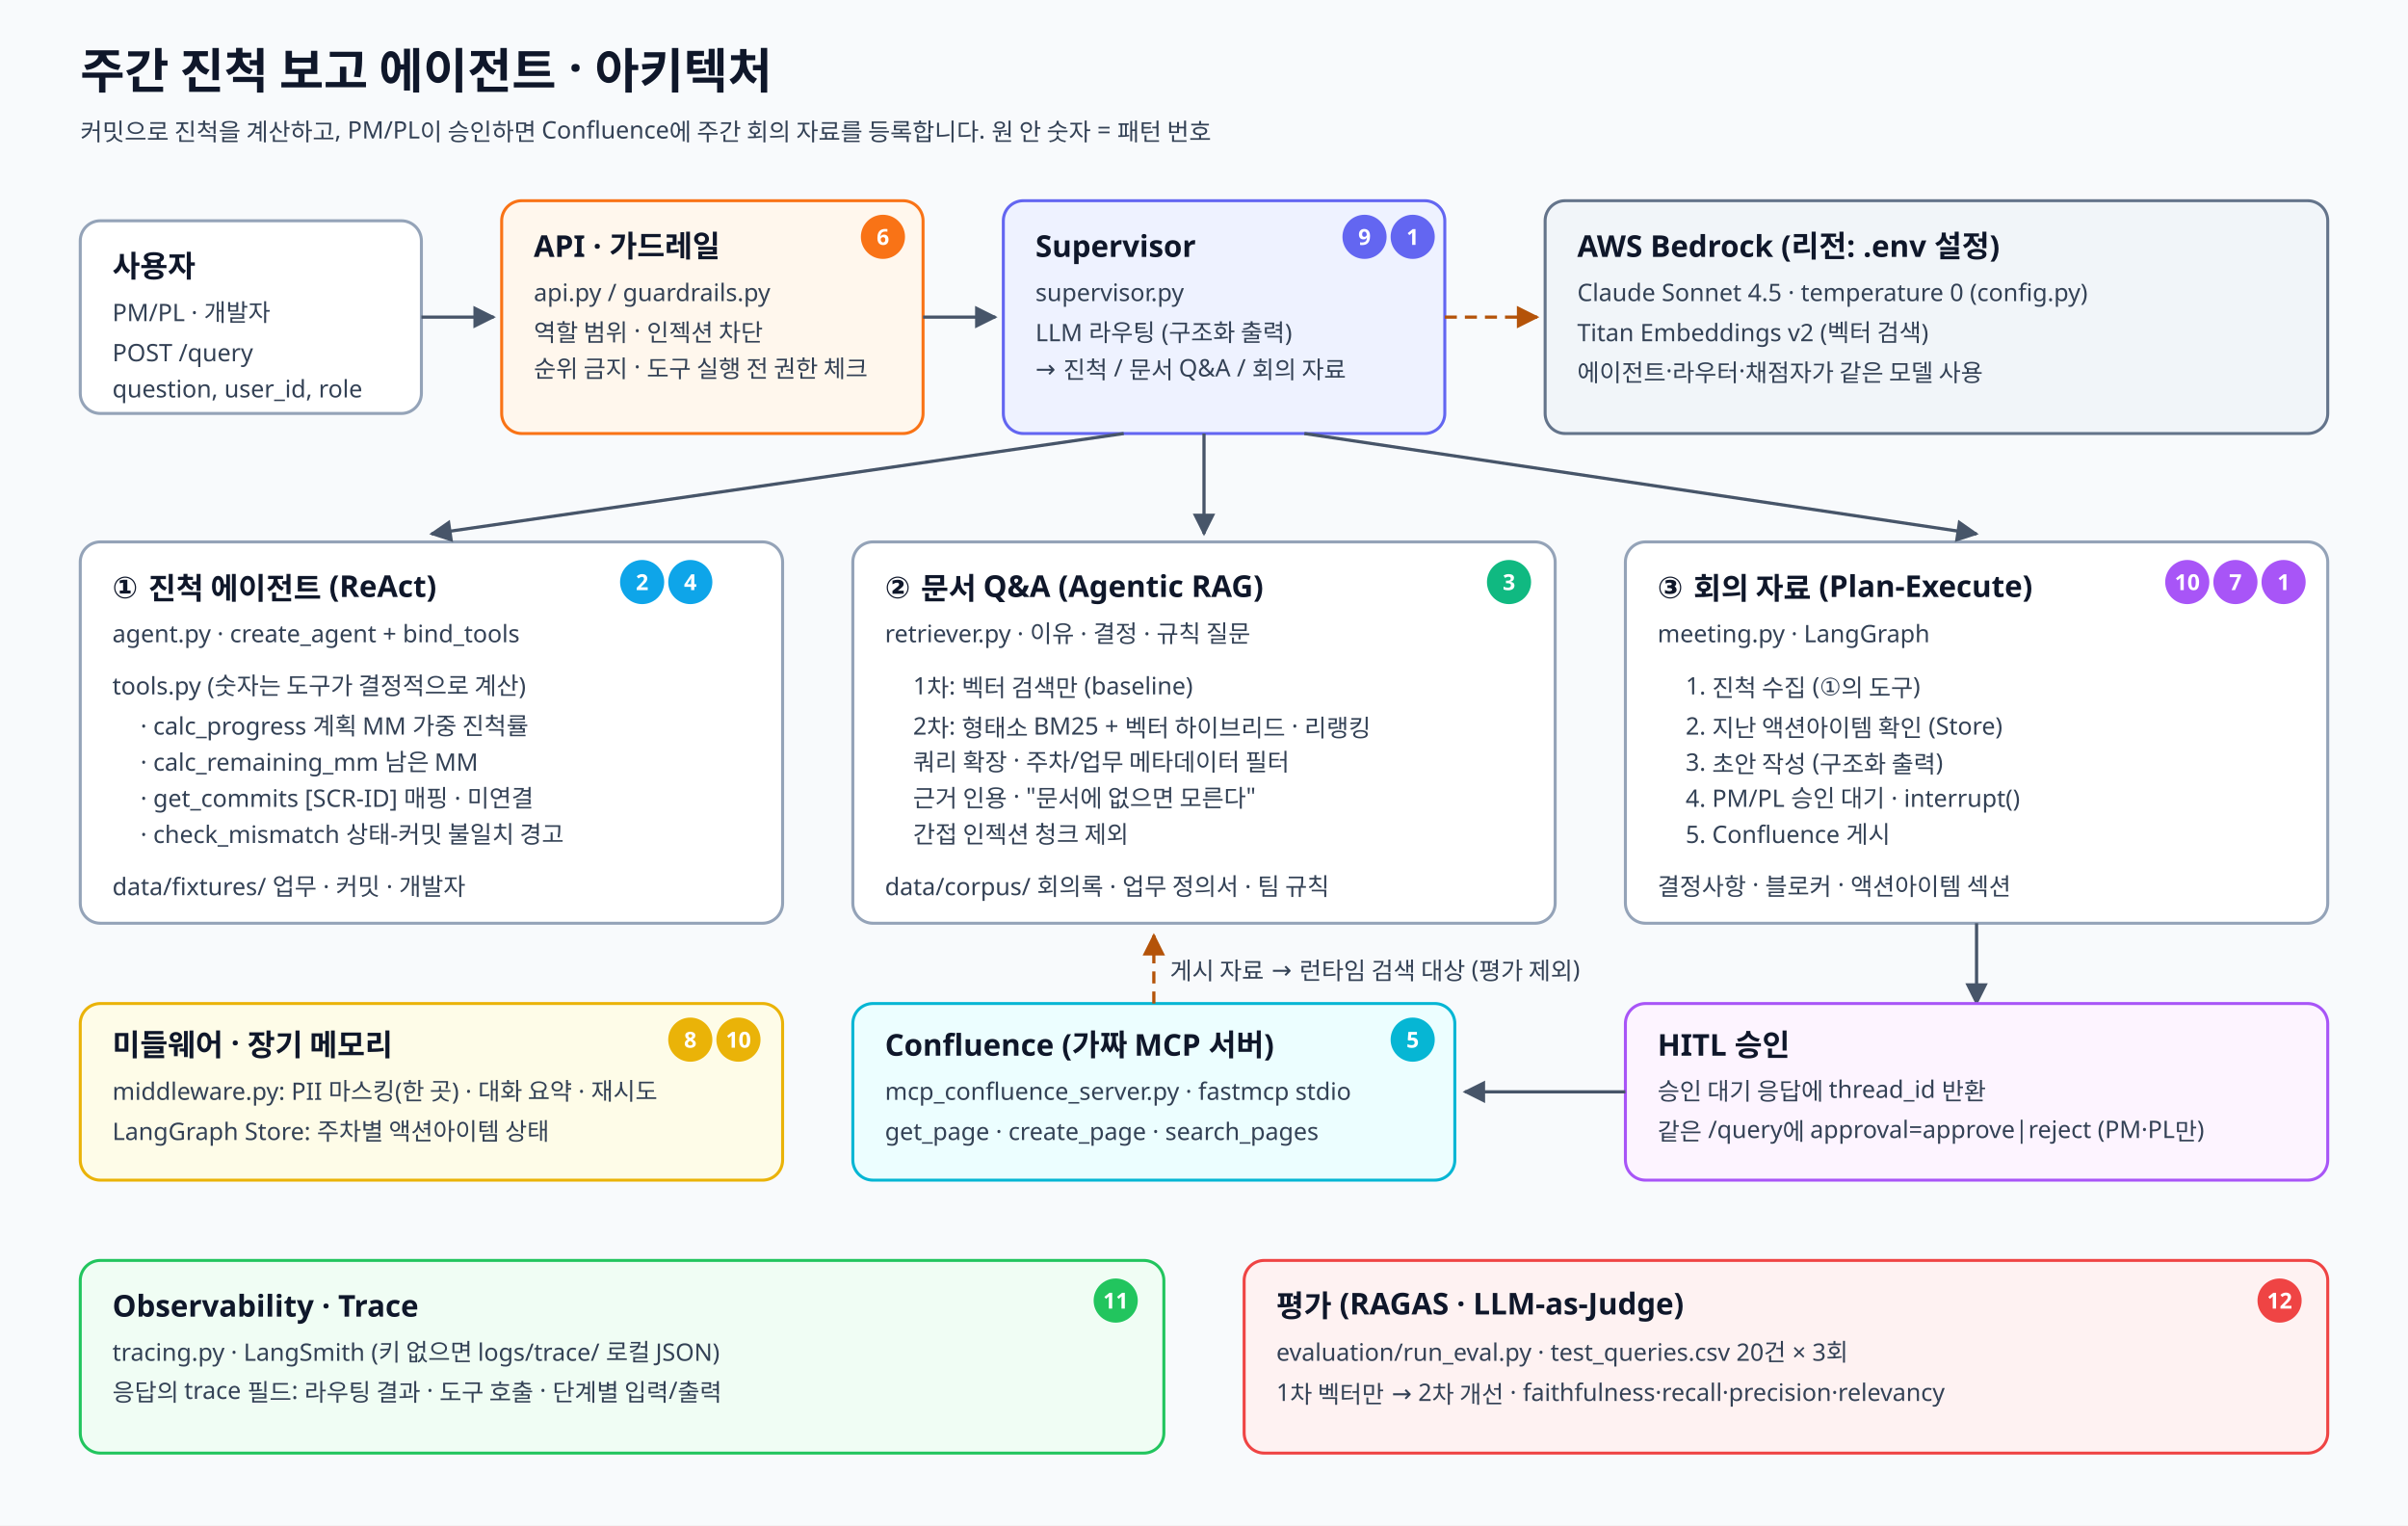
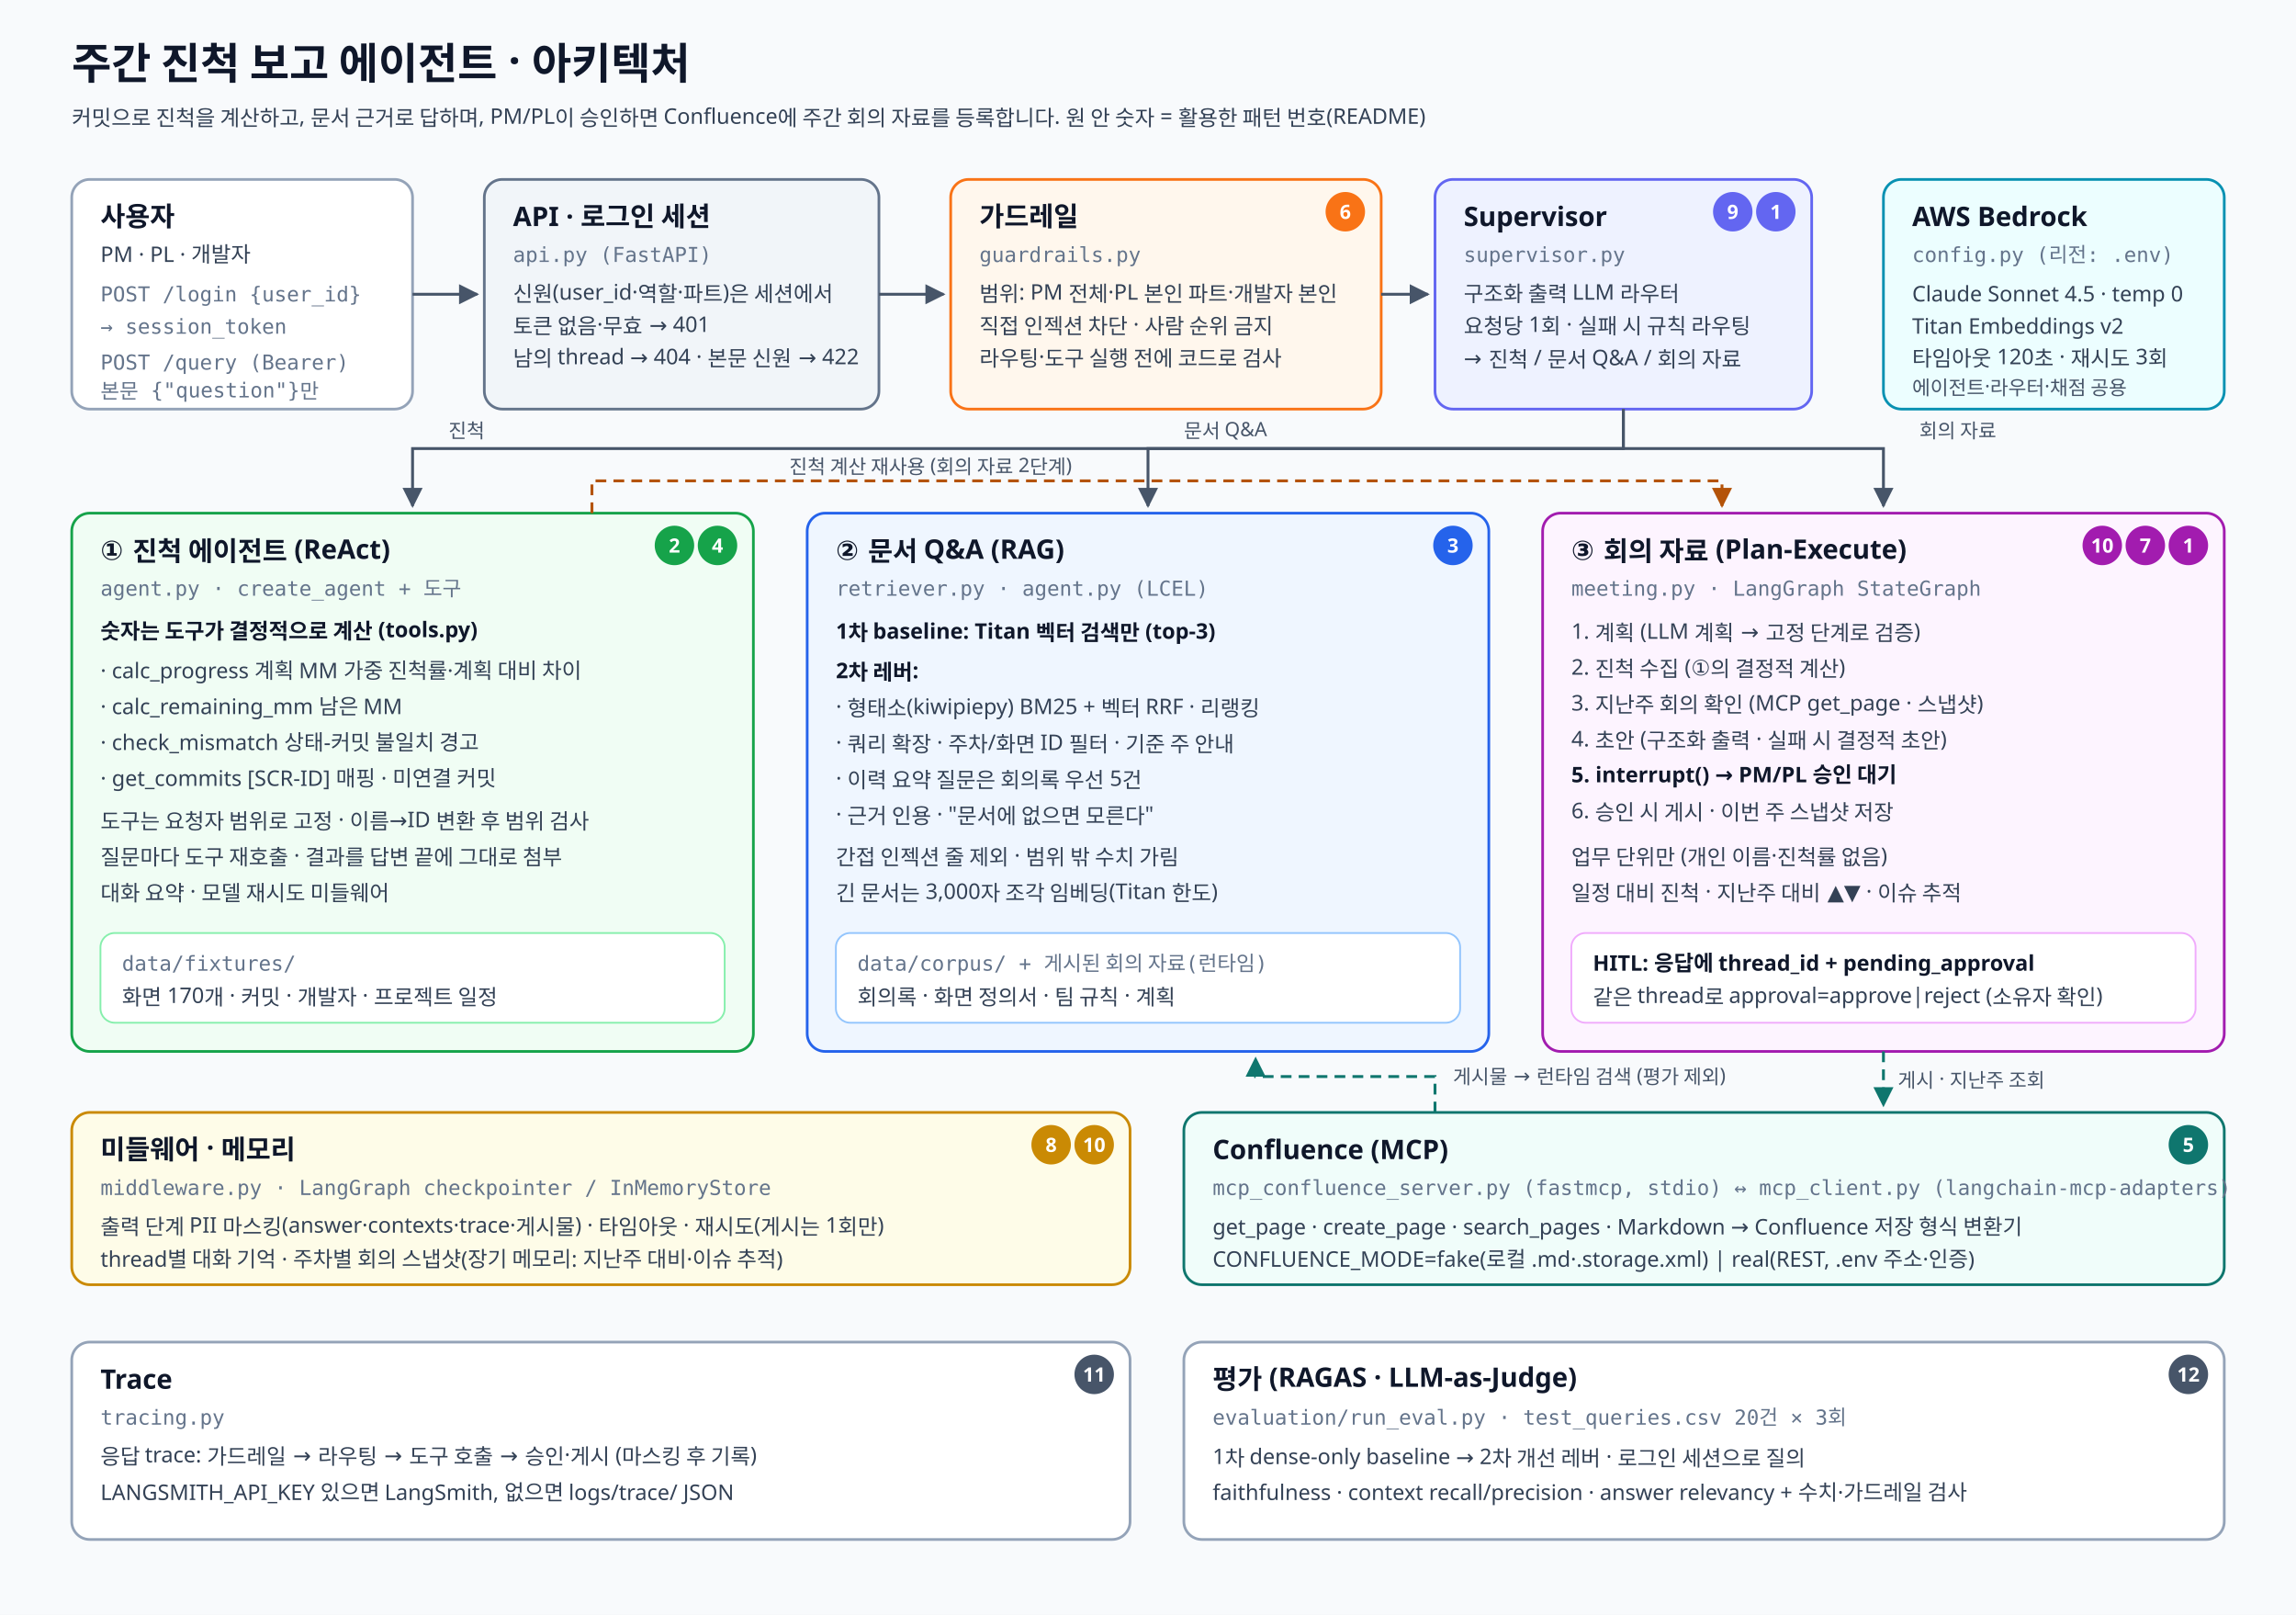
- <svg xmlns="http://www.w3.org/2000/svg" width="1200" height="760" viewBox="0 0 1200 760" font-family="'Malgun Gothic','Apple SD Gothic Neo','Noto Sans KR',sans-serif">
+ <svg xmlns="http://www.w3.org/2000/svg" width="1280" height="900" viewBox="0 0 1280 900" font-family="'Malgun Gothic','Apple SD Gothic Neo','Noto Sans KR',sans-serif">
  <defs>
    <marker id="arr" viewBox="0 0 10 10" refX="9" refY="5" markerWidth="7" markerHeight="7" orient="auto-start-reverse">
      <path d="M0,0 L10,5 L0,10 z" fill="#475569" />
    </marker>
    <marker id="arrG" viewBox="0 0 10 10" refX="9" refY="5" markerWidth="7" markerHeight="7" orient="auto-start-reverse">
      <path d="M0,0 L10,5 L0,10 z" fill="#b45309" />
    </marker>
+     <marker id="arrB" viewBox="0 0 10 10" refX="9" refY="5" markerWidth="7" markerHeight="7" orient="auto-start-reverse">
+       <path d="M0,0 L10,5 L0,10 z" fill="#0f766e" />
+     </marker>
    <style>
-       .box{fill:#ffffff;stroke:#94a3b8;stroke-width:1.5;rx:10}
+       .box{fill:#ffffff;stroke:#94a3b8;stroke-width:1.5}
      .t{font-size:15px;font-weight:700;fill:#0f172a}
+       .f{font-size:11.5px;fill:#64748b;font-family:Consolas,'D2Coding',monospace}
      .s{font-size:12px;fill:#334155}
+       .b{font-size:12px;fill:#0f172a;font-weight:700}
      .p{font-size:11px;font-weight:700;fill:#ffffff}
+       .lb{font-size:11px;fill:#475569}
      .ln{stroke:#475569;stroke-width:1.6;fill:none;marker-end:url(#arr)}
      .lg{stroke:#b45309;stroke-width:1.6;fill:none;stroke-dasharray:6 4;marker-end:url(#arrG)}
+       .lr{stroke:#0f766e;stroke-width:1.6;fill:none;stroke-dasharray:6 4;marker-end:url(#arrB)}
    </style>
  </defs>
-   <rect width="1200" height="760" fill="#f8fafc" />
+   <rect width="1280" height="900" fill="#f8fafc" />
  <text x="40" y="44" font-size="24" font-weight="800" fill="#0f172a">주간 진척 보고 에이전트 · 아키텍처</text>
-   <text x="40" y="70" class="s">커밋으로 진척을 계산하고, PM/PL이 승인하면 Confluence에 주간 회의 자료를 등록합니다. 원 안 숫자 = 패턴 번호</text>
-   <rect x="40" y="110" width="170" height="96" rx="10" class="box" />
-   <text x="56" y="138" class="t">사용자</text>
-   <text x="56" y="160" class="s">PM/PL · 개발자</text>
-   <text x="56" y="180" class="s">POST /query</text>
-   <text x="56" y="198" class="s">question, user_id, role</text>
-   <rect x="250" y="100" width="210" height="116" rx="10" fill="#fff7ed" stroke="#f97316" stroke-width="1.5" />
-   <text x="266" y="128" class="t">API · 가드레일</text>
-   <text x="266" y="150" class="s">api.py / guardrails.py</text>
-   <text x="266" y="170" class="s">역할 범위 · 인젝션 차단</text>
-   <text x="266" y="188" class="s">순위 금지 · 도구 실행 전 권한 체크</text>
-   <circle cx="440" cy="118" r="11" fill="#f97316" />
-   <text x="440" y="122" text-anchor="middle" class="p">6</text>
-   <rect x="500" y="100" width="220" height="116" rx="10" fill="#eef2ff" stroke="#6366f1" stroke-width="1.5" />
-   <text x="516" y="128" class="t">Supervisor</text>
-   <text x="516" y="150" class="s">supervisor.py</text>
-   <text x="516" y="170" class="s">LLM 라우팅 (구조화 출력)</text>
-   <text x="516" y="188" class="s">→ 진척 / 문서 Q&amp;A / 회의 자료</text>
-   <circle cx="680" cy="118" r="11" fill="#6366f1" />
-   <text x="680" y="122" text-anchor="middle" class="p">9</text>
-   <circle cx="704" cy="118" r="11" fill="#6366f1" />
-   <text x="704" y="122" text-anchor="middle" class="p">1</text>
-   <rect x="770" y="100" width="390" height="116" rx="10" fill="#f1f5f9" stroke="#64748b" stroke-width="1.5" />
-   <text x="786" y="128" class="t">AWS Bedrock (리전: .env 설정)</text>
-   <text x="786" y="150" class="s">Claude Sonnet 4.5 · temperature 0 (config.py)</text>
-   <text x="786" y="170" class="s">Titan Embeddings v2 (벡터 검색)</text>
-   <text x="786" y="190" class="s">에이전트·라우터·채점자가 같은 모델 사용</text>
-   <path d="M210,158 L246,158" class="ln" />
-   <path d="M460,158 L496,158" class="ln" />
-   <path d="M720,158 L766,158" class="lg" />
-   <rect x="40" y="270" width="350" height="190" rx="10" class="box" />
-   <text x="56" y="298" class="t">① 진척 에이전트 (ReAct)</text>
-   <text x="56" y="320" class="s">agent.py · create_agent + bind_tools</text>
-   <text x="56" y="346" class="s">tools.py (숫자는 도구가 결정적으로 계산)</text>
-   <text x="70" y="366" class="s">· calc_progress  계획 MM 가중 진척률</text>
-   <text x="70" y="384" class="s">· calc_remaining_mm  남은 MM</text>
-   <text x="70" y="402" class="s">· get_commits  [SCR-ID] 매핑 · 미연결</text>
-   <text x="70" y="420" class="s">· check_mismatch  상태-커밋 불일치 경고</text>
-   <text x="56" y="446" class="s">data/fixtures/ 업무 · 커밋 · 개발자</text>
-   <circle cx="320" cy="290" r="11" fill="#0ea5e9" />
-   <text x="320" y="294" text-anchor="middle" class="p">2</text>
-   <circle cx="344" cy="290" r="11" fill="#0ea5e9" />
-   <text x="344" y="294" text-anchor="middle" class="p">4</text>
-   <rect x="425" y="270" width="350" height="190" rx="10" class="box" />
-   <text x="441" y="298" class="t">② 문서 Q&amp;A (Agentic RAG)</text>
-   <text x="441" y="320" class="s">retriever.py · 이유 · 결정 · 규칙 질문</text>
-   <text x="455" y="346" class="s">1차: 벡터 검색만 (baseline)</text>
-   <text x="455" y="366" class="s">2차: 형태소 BM25 + 벡터 하이브리드 · 리랭킹</text>
-   <text x="455" y="384" class="s">       쿼리 확장 · 주차/업무 메타데이터 필터</text>
-   <text x="455" y="402" class="s">근거 인용 · "문서에 없으면 모른다"</text>
-   <text x="455" y="420" class="s">간접 인젝션 청크 제외</text>
-   <text x="441" y="446" class="s">data/corpus/ 회의록 · 업무 정의서 · 팀 규칙</text>
-   <circle cx="752" cy="290" r="11" fill="#10b981" />
-   <text x="752" y="294" text-anchor="middle" class="p">3</text>
-   <rect x="810" y="270" width="350" height="190" rx="10" class="box" />
-   <text x="826" y="298" class="t">③ 회의 자료 (Plan-Execute)</text>
-   <text x="826" y="320" class="s">meeting.py · LangGraph</text>
-   <text x="840" y="346" class="s">1. 진척 수집 (①의 도구)</text>
-   <text x="840" y="366" class="s">2. 지난 액션아이템 확인 (Store)</text>
-   <text x="840" y="384" class="s">3. 초안 작성 (구조화 출력)</text>
-   <text x="840" y="402" class="s">4. PM/PL 승인 대기 · interrupt()</text>
-   <text x="840" y="420" class="s">5. Confluence 게시</text>
-   <text x="826" y="446" class="s">결정사항 · 블로커 · 액션아이템 섹션</text>
-   <circle cx="1090" cy="290" r="11" fill="#a855f7" />
-   <text x="1090" y="294" text-anchor="middle" class="p">10</text>
-   <circle cx="1114" cy="290" r="11" fill="#a855f7" />
-   <text x="1114" y="294" text-anchor="middle" class="p">7</text>
-   <circle cx="1138" cy="290" r="11" fill="#a855f7" />
-   <text x="1138" y="294" text-anchor="middle" class="p">1</text>
-   <path d="M560,216 L215,266" class="ln" />
-   <path d="M600,216 L600,266" class="ln" />
-   <path d="M650,216 L985,266" class="ln" />
-   <path d="M985,460 L985,500" class="ln" />
-   <rect x="810" y="500" width="350" height="88" rx="10" fill="#fdf4ff" stroke="#a855f7" stroke-width="1.5" />
-   <text x="826" y="526" class="t">HITL 승인</text>
-   <text x="826" y="548" class="s">승인 대기 응답에 thread_id 반환</text>
-   <text x="826" y="568" class="s">같은 /query에 approval=approve|reject (PM·PL만)</text>
-   <path d="M810,544 L730,544" class="ln" />
-   <rect x="425" y="500" width="300" height="88" rx="10" fill="#ecfeff" stroke="#06b6d4" stroke-width="1.5" />
-   <text x="441" y="526" class="t">Confluence (가짜 MCP 서버)</text>
-   <text x="441" y="548" class="s">mcp_confluence_server.py · fastmcp stdio</text>
-   <text x="441" y="568" class="s">get_page · create_page · search_pages</text>
-   <circle cx="704" cy="518" r="11" fill="#06b6d4" />
-   <text x="704" y="522" text-anchor="middle" class="p">5</text>
-   <path d="M575,500 L575,466" class="lg" />
-   <text x="583" y="488" class="s" fill="#b45309">게시 자료 → 런타임 검색 대상 (평가 제외)</text>
-   <rect x="40" y="500" width="350" height="88" rx="10" fill="#fefce8" stroke="#eab308" stroke-width="1.5" />
-   <text x="56" y="526" class="t">미들웨어 · 장기 메모리</text>
-   <text x="56" y="548" class="s">middleware.py: PII 마스킹(한 곳) · 대화 요약 · 재시도</text>
-   <text x="56" y="568" class="s">LangGraph Store: 주차별 액션아이템 상태</text>
-   <circle cx="344" cy="518" r="11" fill="#eab308" />
-   <text x="344" y="522" text-anchor="middle" class="p">8</text>
-   <circle cx="368" cy="518" r="11" fill="#eab308" />
-   <text x="368" y="522" text-anchor="middle" class="p">10</text>
-   <rect x="40" y="628" width="540" height="96" rx="10" fill="#f0fdf4" stroke="#22c55e" stroke-width="1.5" />
-   <text x="56" y="656" class="t">Observability · Trace</text>
-   <text x="56" y="678" class="s">tracing.py · LangSmith (키 없으면 logs/trace/ 로컬 JSON)</text>
-   <text x="56" y="698" class="s">응답의 trace 필드: 라우팅 결과 · 도구 호출 · 단계별 입력/출력</text>
-   <circle cx="556" cy="648" r="11" fill="#22c55e" />
-   <text x="556" y="652" text-anchor="middle" class="p">11</text>
-   <rect x="620" y="628" width="540" height="96" rx="10" fill="#fef2f2" stroke="#ef4444" stroke-width="1.5" />
-   <text x="636" y="656" class="t">평가 (RAGAS · LLM-as-Judge)</text>
-   <text x="636" y="678" class="s">evaluation/run_eval.py · test_queries.csv 20건 × 3회</text>
-   <text x="636" y="698" class="s">1차 벡터만 → 2차 개선 · faithfulness·recall·precision·relevancy</text>
-   <circle cx="1136" cy="648" r="11" fill="#ef4444" />
-   <text x="1136" y="652" text-anchor="middle" class="p">12</text>
+   <text x="40" y="70" class="s">커밋으로 진척을 계산하고, 문서 근거로 답하며, PM/PL이 승인하면 Confluence에 주간 회의 자료를 등록합니다. 원 안 숫자 = 활용한 패턴 번호(README)</text>
+   <rect x="40" y="100" width="190" height="128" rx="10" class="box" />
+   <text x="56" y="126" class="t">사용자</text>
+   <text x="56" y="146" class="s">PM · PL · 개발자</text>
+   <text x="56" y="168" class="f">POST /login {user_id}</text>
+   <text x="56" y="186" class="f">→ session_token</text>
+   <text x="56" y="206" class="f">POST /query (Bearer)</text>
+   <text x="56" y="222" class="f">본문 {"question"}만</text>
+   <rect x="270" y="100" width="220" height="128" rx="10" fill="#f1f5f9" stroke="#64748b" stroke-width="1.5" />
+   <text x="286" y="126" class="t">API · 로그인 세션</text>
+   <text x="286" y="146" class="f">api.py (FastAPI)</text>
+   <text x="286" y="168" class="s">신원(user_id·역할·파트)은 세션에서</text>
+   <text x="286" y="186" class="s">토큰 없음·무효 → 401</text>
+   <text x="286" y="204" class="s">남의 thread → 404 · 본문 신원 → 422</text>
+   <rect x="530" y="100" width="240" height="128" rx="10" fill="#fff7ed" stroke="#f97316" stroke-width="1.5" />
+   <text x="546" y="126" class="t">가드레일</text>
+   <text x="546" y="146" class="f">guardrails.py</text>
+   <text x="546" y="168" class="s">범위: PM 전체·PL 본인 파트·개발자 본인</text>
+   <text x="546" y="186" class="s">직접 인젝션 차단 · 사람 순위 금지</text>
+   <text x="546" y="204" class="s">라우팅·도구 실행 전에 코드로 검사</text>
+   <circle cx="750" cy="118" r="11" fill="#f97316" />
+   <text x="750" y="122" text-anchor="middle" class="p">6</text>
+   <rect x="800" y="100" width="210" height="128" rx="10" fill="#eef2ff" stroke="#6366f1" stroke-width="1.5" />
+   <text x="816" y="126" class="t">Supervisor</text>
+   <text x="816" y="146" class="f">supervisor.py</text>
+   <text x="816" y="168" class="s">구조화 출력 LLM 라우터</text>
+   <text x="816" y="186" class="s">요청당 1회 · 실패 시 규칙 라우팅</text>
+   <text x="816" y="204" class="s">→ 진척 / 문서 Q&amp;A / 회의 자료</text>
+   <circle cx="966" cy="118" r="11" fill="#6366f1" />
+   <text x="966" y="122" text-anchor="middle" class="p">9</text>
+   <circle cx="990" cy="118" r="11" fill="#6366f1" />
+   <text x="990" y="122" text-anchor="middle" class="p">1</text>
+   <rect x="1050" y="100" width="190" height="128" rx="10" fill="#ecfeff" stroke="#0891b2" stroke-width="1.5" />
+   <text x="1066" y="126" class="t">AWS Bedrock</text>
+   <text x="1066" y="146" class="f">config.py (리전: .env)</text>
+   <text x="1066" y="168" class="s">Claude Sonnet 4.5 · temp 0</text>
+   <text x="1066" y="186" class="s">Titan Embeddings v2</text>
+   <text x="1066" y="204" class="s">타임아웃 120초 · 재시도 3회</text>
+   <text x="1066" y="220" class="lb">에이전트·라우터·채점 공용</text>
+   <line x1="230" y1="164" x2="266" y2="164" class="ln" />
+   <line x1="490" y1="164" x2="526" y2="164" class="ln" />
+   <line x1="770" y1="164" x2="796" y2="164" class="ln" />
+   <path d="M905,228 L905,250 L230,250 L230,282" class="ln" />
+   <path d="M905,250 L640,250 L640,282" class="ln" />
+   <path d="M905,228 L905,250 L1050,250 L1050,282" class="ln" />
+   <text x="250" y="244" class="lb">진척</text>
+   <text x="660" y="244" class="lb">문서 Q&amp;A</text>
+   <text x="1070" y="244" class="lb">회의 자료</text>
+   <rect x="40" y="286" width="380" height="300" rx="10" fill="#f0fdf4" stroke="#16a34a" stroke-width="1.5" />
+   <text x="56" y="312" class="t">① 진척 에이전트 (ReAct)</text>
+   <text x="56" y="332" class="f">agent.py · create_agent + 도구</text>
+   <text x="56" y="356" class="b">숫자는 도구가 결정적으로 계산 (tools.py)</text>
+   <text x="56" y="378" class="s">· calc_progress  계획 MM 가중 진척률·계획 대비 차이</text>
+   <text x="56" y="398" class="s">· calc_remaining_mm  남은 MM</text>
+   <text x="56" y="418" class="s">· check_mismatch  상태-커밋 불일치 경고</text>
+   <text x="56" y="438" class="s">· get_commits  [SCR-ID] 매핑 · 미연결 커밋</text>
+   <text x="56" y="462" class="s">도구는 요청자 범위로 고정 · 이름→ID 변환 후 범위 검사</text>
+   <text x="56" y="482" class="s">질문마다 도구 재호출 · 결과를 답변 끝에 그대로 첨부</text>
+   <text x="56" y="502" class="s">대화 요약 · 모델 재시도 미들웨어</text>
+   <rect x="56" y="520" width="348" height="50" rx="8" fill="#ffffff" stroke="#86efac" />
+   <text x="68" y="541" class="f">data/fixtures/</text>
+   <text x="68" y="560" class="s">화면 170개 · 커밋 · 개발자 · 프로젝트 일정</text>
+   <circle cx="376" cy="304" r="11" fill="#16a34a" />
+   <text x="376" y="308" text-anchor="middle" class="p">2</text>
+   <circle cx="400" cy="304" r="11" fill="#16a34a" />
+   <text x="400" y="308" text-anchor="middle" class="p">4</text>
+   <rect x="450" y="286" width="380" height="300" rx="10" fill="#eff6ff" stroke="#2563eb" stroke-width="1.5" />
+   <text x="466" y="312" class="t">② 문서 Q&amp;A (RAG)</text>
+   <text x="466" y="332" class="f">retriever.py · agent.py (LCEL)</text>
+   <text x="466" y="356" class="b">1차 baseline: Titan 벡터 검색만 (top-3)</text>
+   <text x="466" y="378" class="b">2차 레버:</text>
+   <text x="466" y="398" class="s">· 형태소(kiwipiepy) BM25 + 벡터 RRF · 리랭킹</text>
+   <text x="466" y="418" class="s">· 쿼리 확장 · 주차/화면 ID 필터 · 기준 주 안내</text>
+   <text x="466" y="438" class="s">· 이력 요약 질문은 회의록 우선 5건</text>
+   <text x="466" y="458" class="s">· 근거 인용 · "문서에 없으면 모른다"</text>
+   <text x="466" y="482" class="s">간접 인젝션 줄 제외 · 범위 밖 수치 가림</text>
+   <text x="466" y="502" class="s">긴 문서는 3,000자 조각 임베딩(Titan 한도)</text>
+   <rect x="466" y="520" width="348" height="50" rx="8" fill="#ffffff" stroke="#93c5fd" />
+   <text x="478" y="541" class="f">data/corpus/ + 게시된 회의 자료(런타임)</text>
+   <text x="478" y="560" class="s">회의록 · 화면 정의서 · 팀 규칙 · 계획</text>
+   <circle cx="810" cy="304" r="11" fill="#2563eb" />
+   <text x="810" y="308" text-anchor="middle" class="p">3</text>
+   <rect x="860" y="286" width="380" height="300" rx="10" fill="#fdf4ff" stroke="#a21caf" stroke-width="1.5" />
+   <text x="876" y="312" class="t">③ 회의 자료 (Plan-Execute)</text>
+   <text x="876" y="332" class="f">meeting.py · LangGraph StateGraph</text>
+   <text x="876" y="356" class="s">1. 계획 (LLM 계획 → 고정 단계로 검증)</text>
+   <text x="876" y="376" class="s">2. 진척 수집 (①의 결정적 계산)</text>
+   <text x="876" y="396" class="s">3. 지난주 회의 확인 (MCP get_page · 스냅샷)</text>
+   <text x="876" y="416" class="s">4. 초안 (구조화 출력 · 실패 시 결정적 초안)</text>
+   <text x="876" y="436" class="b">5. interrupt() → PM/PL 승인 대기</text>
+   <text x="876" y="456" class="s">6. 승인 시 게시 · 이번 주 스냅샷 저장</text>
+   <text x="876" y="482" class="s">업무 단위만 (개인 이름·진척률 없음)</text>
+   <text x="876" y="502" class="s">일정 대비 진척 · 지난주 대비 ▲▼ · 이슈 추적</text>
+   <rect x="876" y="520" width="348" height="50" rx="8" fill="#ffffff" stroke="#f0abfc" />
+   <text x="888" y="541" class="b">HITL: 응답에 thread_id + pending_approval</text>
+   <text x="888" y="560" class="s">같은 thread로 approval=approve|reject (소유자 확인)</text>
+   <circle cx="1172" cy="304" r="11" fill="#a21caf" />
+   <text x="1172" y="308" text-anchor="middle" class="p">10</text>
+   <circle cx="1196" cy="304" r="11" fill="#a21caf" />
+   <text x="1196" y="308" text-anchor="middle" class="p">7</text>
+   <circle cx="1220" cy="304" r="11" fill="#a21caf" />
+   <text x="1220" y="308" text-anchor="middle" class="p">1</text>
+   <path d="M330,286 L330,268 L960,268 L960,282" class="lg" />
+   <text x="440" y="264" class="lb" fill="#b45309">진척 계산 재사용 (회의 자료 2단계)</text>
+   <rect x="40" y="620" width="590" height="96" rx="10" fill="#fefce8" stroke="#ca8a04" stroke-width="1.5" />
+   <text x="56" y="646" class="t">미들웨어 · 메모리</text>
+   <text x="56" y="666" class="f">middleware.py · LangGraph checkpointer / InMemoryStore</text>
+   <text x="56" y="688" class="s">출력 단계 PII 마스킹(answer·contexts·trace·게시물) · 타임아웃 · 재시도(게시는 1회만)</text>
+   <text x="56" y="706" class="s">thread별 대화 기억 · 주차별 회의 스냅샷(장기 메모리: 지난주 대비·이슈 추적)</text>
+   <circle cx="586" cy="638" r="11" fill="#ca8a04" />
+   <text x="586" y="642" text-anchor="middle" class="p">8</text>
+   <circle cx="610" cy="638" r="11" fill="#ca8a04" />
+   <text x="610" y="642" text-anchor="middle" class="p">10</text>
+   <rect x="660" y="620" width="580" height="96" rx="10" fill="#f0fdfa" stroke="#0f766e" stroke-width="1.5" />
+   <text x="676" y="646" class="t">Confluence (MCP)</text>
+   <text x="676" y="666" class="f">mcp_confluence_server.py (fastmcp, stdio) ↔ mcp_client.py (langchain-mcp-adapters)</text>
+   <text x="676" y="688" class="s">get_page · create_page · search_pages · Markdown → Confluence 저장 형식 변환기</text>
+   <text x="676" y="706" class="s">CONFLUENCE_MODE=fake(로컬 .md·.storage.xml) | real(REST, .env 주소·인증)</text>
+   <circle cx="1220" cy="638" r="11" fill="#0f766e" />
+   <text x="1220" y="642" text-anchor="middle" class="p">5</text>
+   <path d="M1050,586 L1050,616" class="lr" />
+   <text x="1058" y="606" class="lb" fill="#0f766e">게시 · 지난주 조회</text>
+   <path d="M800,620 L800,600 L700,600 L700,590" class="lr" />
+   <text x="810" y="604" class="lb" fill="#0f766e">게시물 → 런타임 검색 (평가 제외)</text>
+   <rect x="40" y="748" width="590" height="110" rx="10" class="box" />
+   <text x="56" y="774" class="t">Trace</text>
+   <text x="56" y="794" class="f">tracing.py</text>
+   <text x="56" y="816" class="s">응답 trace: 가드레일 → 라우팅 → 도구 호출 → 승인·게시 (마스킹 후 기록)</text>
+   <text x="56" y="836" class="s">LANGSMITH_API_KEY 있으면 LangSmith, 없으면 logs/trace/ JSON</text>
+   <circle cx="610" cy="766" r="11" fill="#475569" />
+   <text x="610" y="770" text-anchor="middle" class="p">11</text>
+   <rect x="660" y="748" width="580" height="110" rx="10" class="box" />
+   <text x="676" y="774" class="t">평가 (RAGAS · LLM-as-Judge)</text>
+   <text x="676" y="794" class="f">evaluation/run_eval.py · test_queries.csv 20건 × 3회</text>
+   <text x="676" y="816" class="s">1차 dense-only baseline → 2차 개선 레버 · 로그인 세션으로 질의</text>
+   <text x="676" y="836" class="s">faithfulness · context recall/precision · answer relevancy + 수치·가드레일 검사</text>
+   <circle cx="1220" cy="766" r="11" fill="#475569" />
+   <text x="1220" y="770" text-anchor="middle" class="p">12</text>
</svg>
